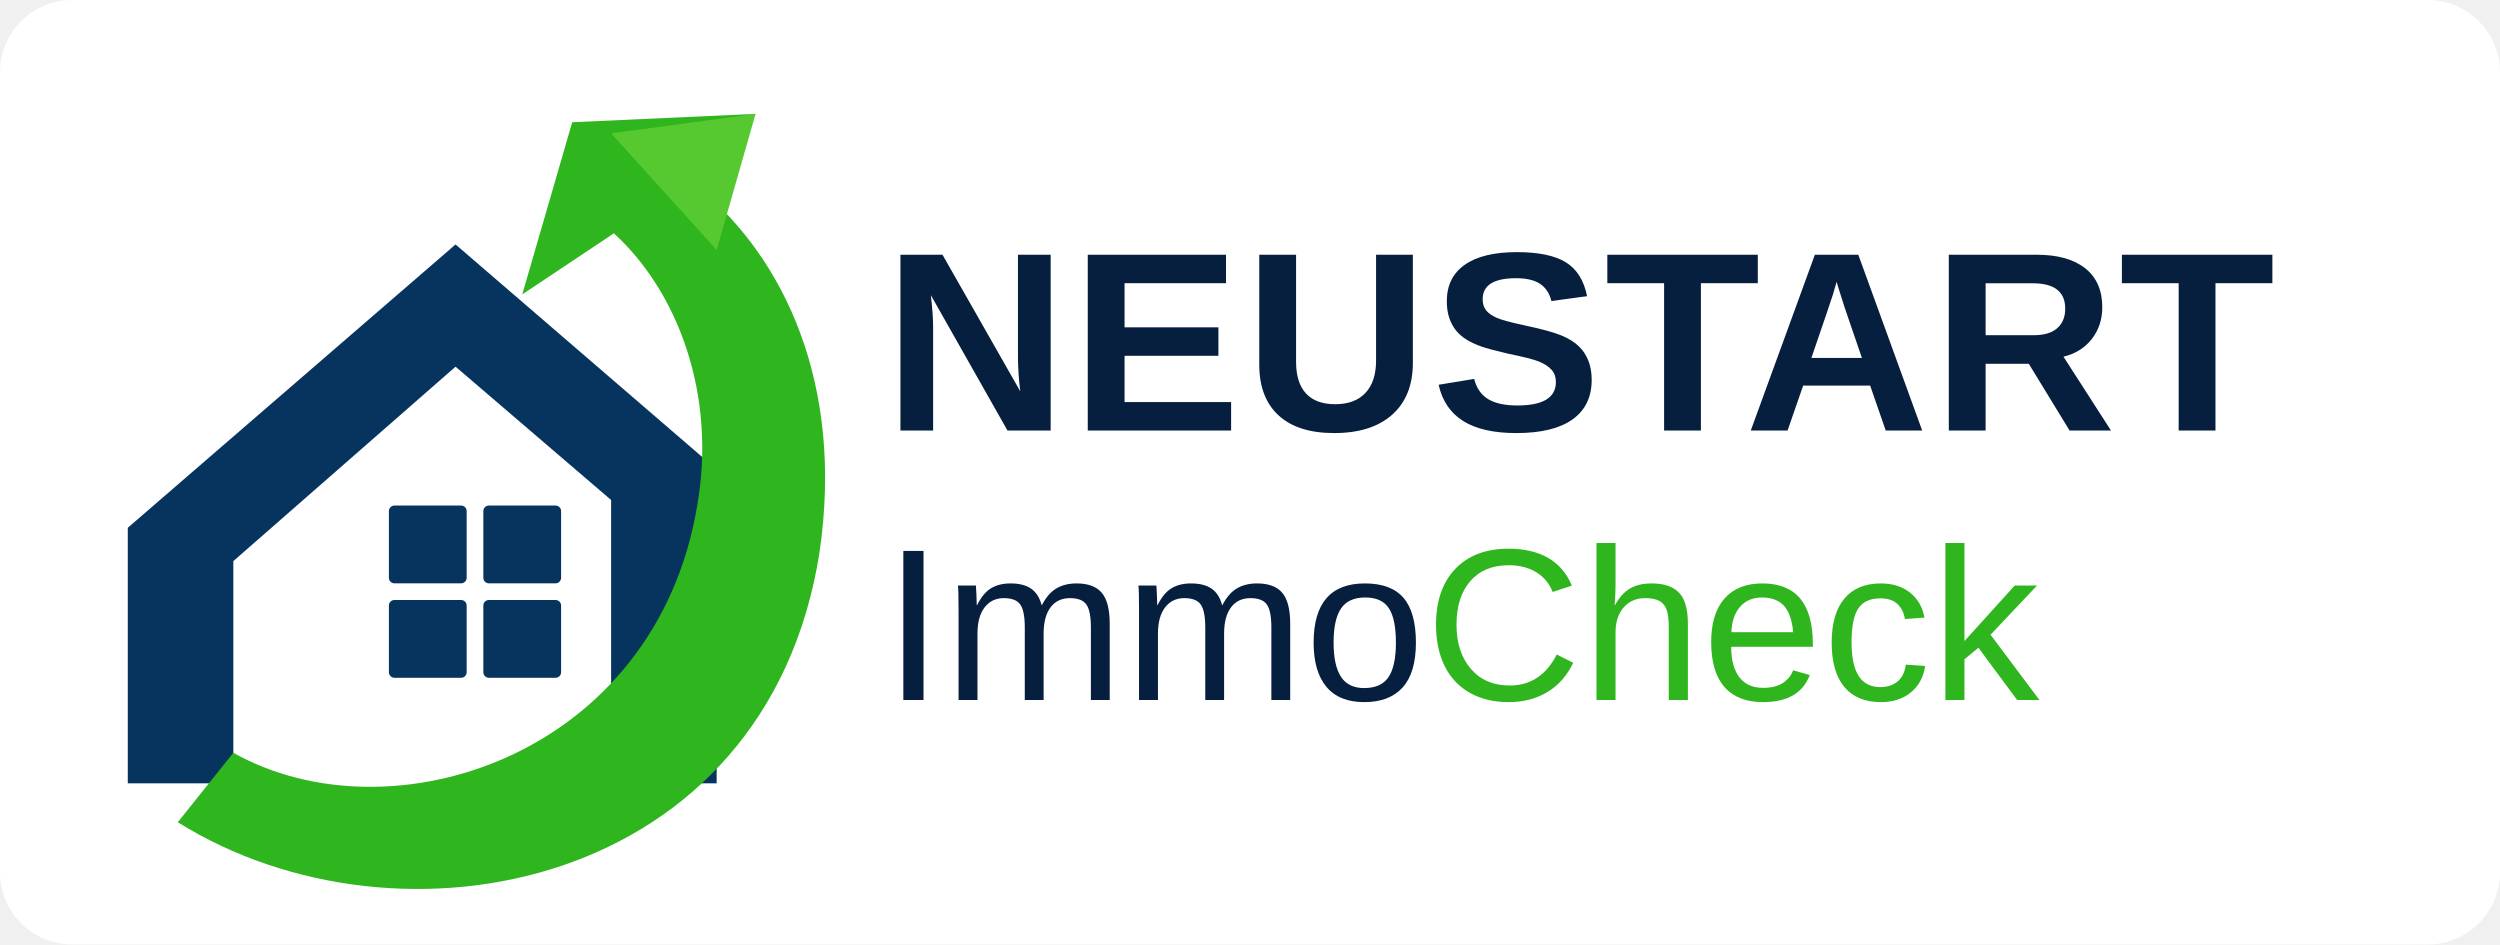
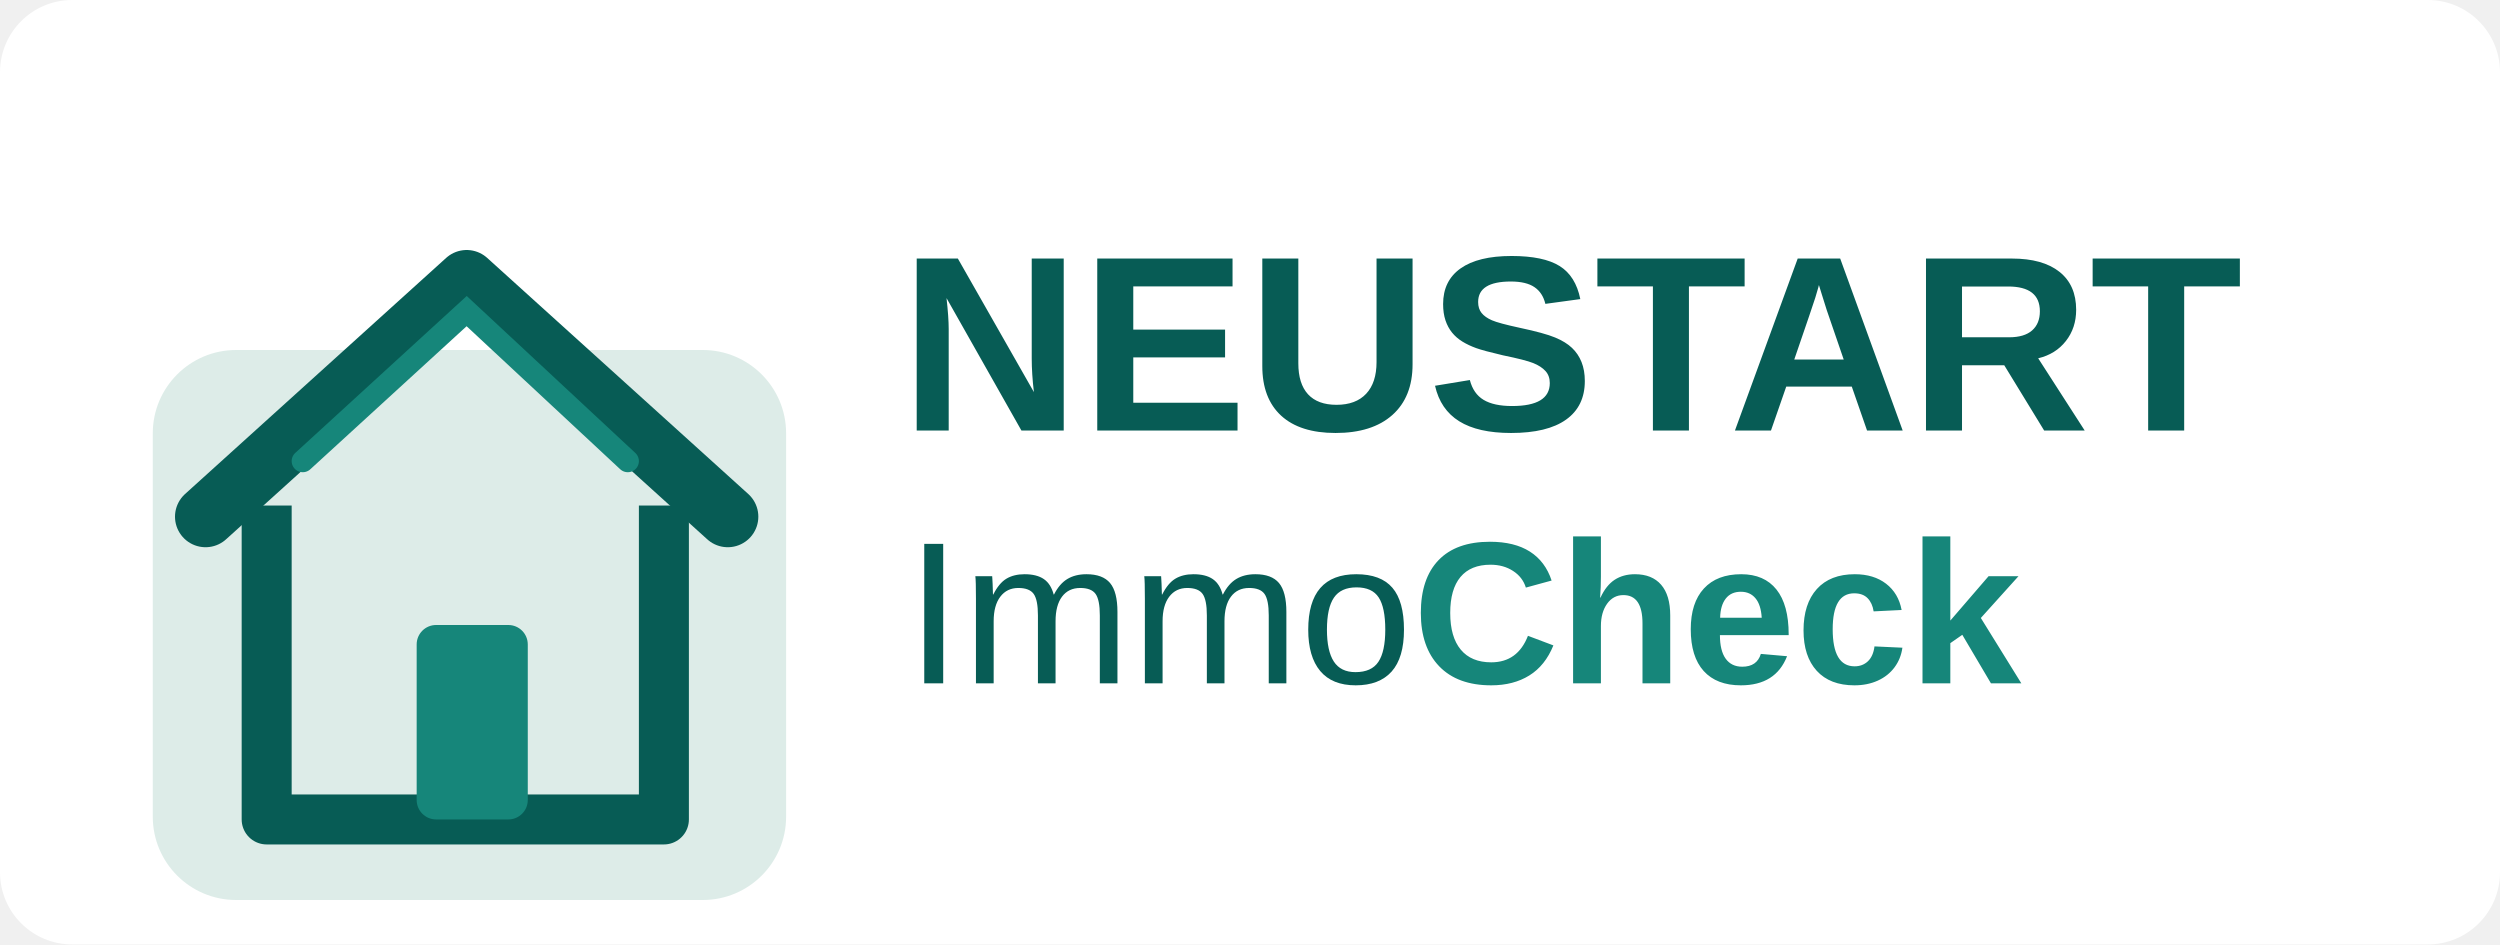
<svg xmlns="http://www.w3.org/2000/svg" viewBox="0 0 900 340" role="img" aria-labelledby="title desc">
  <rect width="900" height="340" rx="26" fill="#ffffff" />
-   <g transform="translate(22,26)">
-     <path d="M24 164 L142 62 L236 143 L236 256 L198 256 L198 154 L142 106 L62 176 L62 256 L24 256 Z" fill="#07345f" />
-     <rect x="118" y="156" width="28" height="28" rx="2" fill="#07345f" />
-     <rect x="152" y="156" width="28" height="28" rx="2" fill="#07345f" />
-     <rect x="118" y="190" width="28" height="28" rx="2" fill="#07345f" />
-     <rect x="152" y="190" width="28" height="28" rx="2" fill="#07345f" />
-     <path d="M42 270 C122 320 254 294 273 173 C282 112 260 67 230 42 L250 15 L184 18 L166 80 L199 58 C222 79 236 116 229 156 C214 246 119 277 62 245 Z" fill="#2fb61f" />
-     <path d="M198 22 L250 15 L236 64 Z" fill="#55c92f" />
+   <g transform="translate(35 36)">
+     <rect x="20" y="90" width="228" height="198" rx="30" fill="#DDECE8" />
+     <path d="M39 150 L133 65 L227 150" fill="none" stroke="#075C55" stroke-width="22" stroke-linecap="round" stroke-linejoin="round" />
+     <path d="M61 146 V259 H204 V146" fill="none" stroke="#075C55" stroke-width="18" stroke-linejoin="round" />
+     <rect x="115" y="189" width="40" height="70" rx="7" fill="#16867A" />
+     <path d="M74 130 L133 76 L191 130" fill="none" stroke="#16867A" stroke-width="8" stroke-linecap="round" />
  </g>
-   <g font-family="Arial, Helvetica, sans-serif" fill="#071f3e">
-     <text x="318" y="155" font-size="92" font-weight="800" letter-spacing="1">NEUSTART</text>
-     <text x="318" y="252" font-size="78" font-weight="400">Immo<tspan fill="#2fb61f">Check</tspan>
+   <g fill="#075C55" font-family="Arial,Helvetica,sans-serif">
+     <text x="324" y="155" font-size="90" font-weight="800" letter-spacing="0">NEUSTART</text>
+     <text x="326" y="246" font-size="73" font-weight="500">Immo<tspan fill="#16867A" font-weight="700">Check</tspan>
    </text>
  </g>
</svg>
